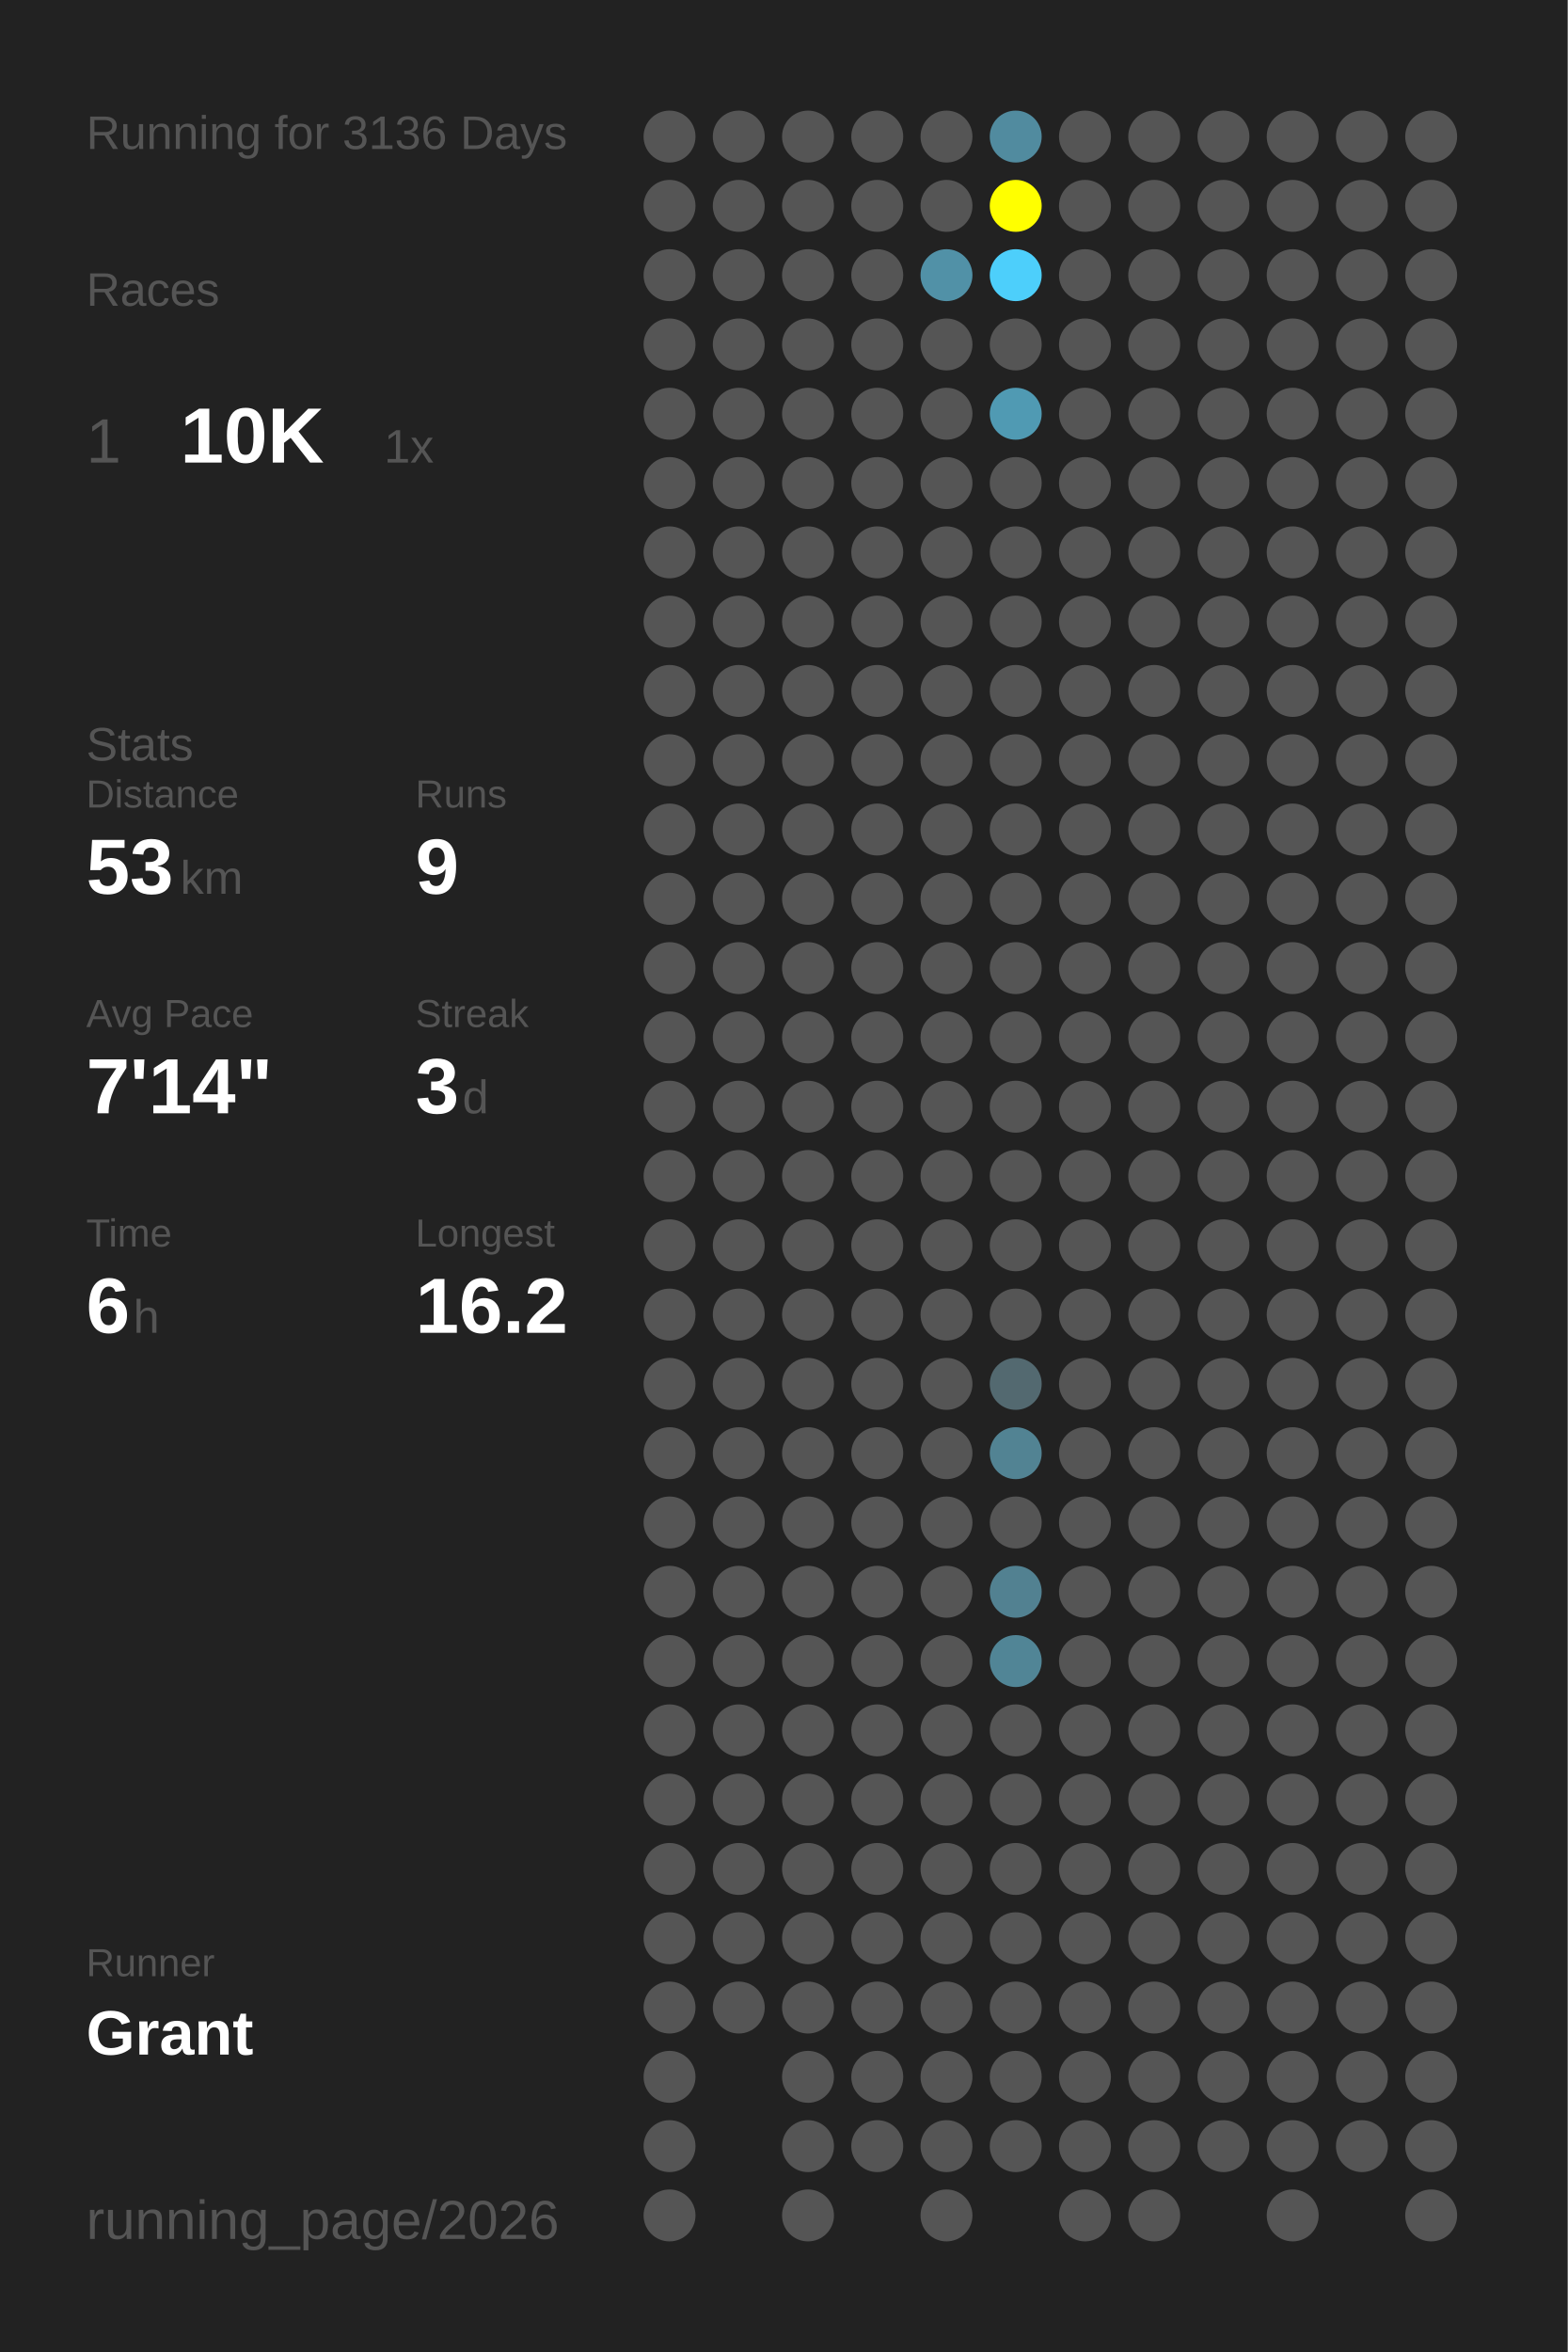
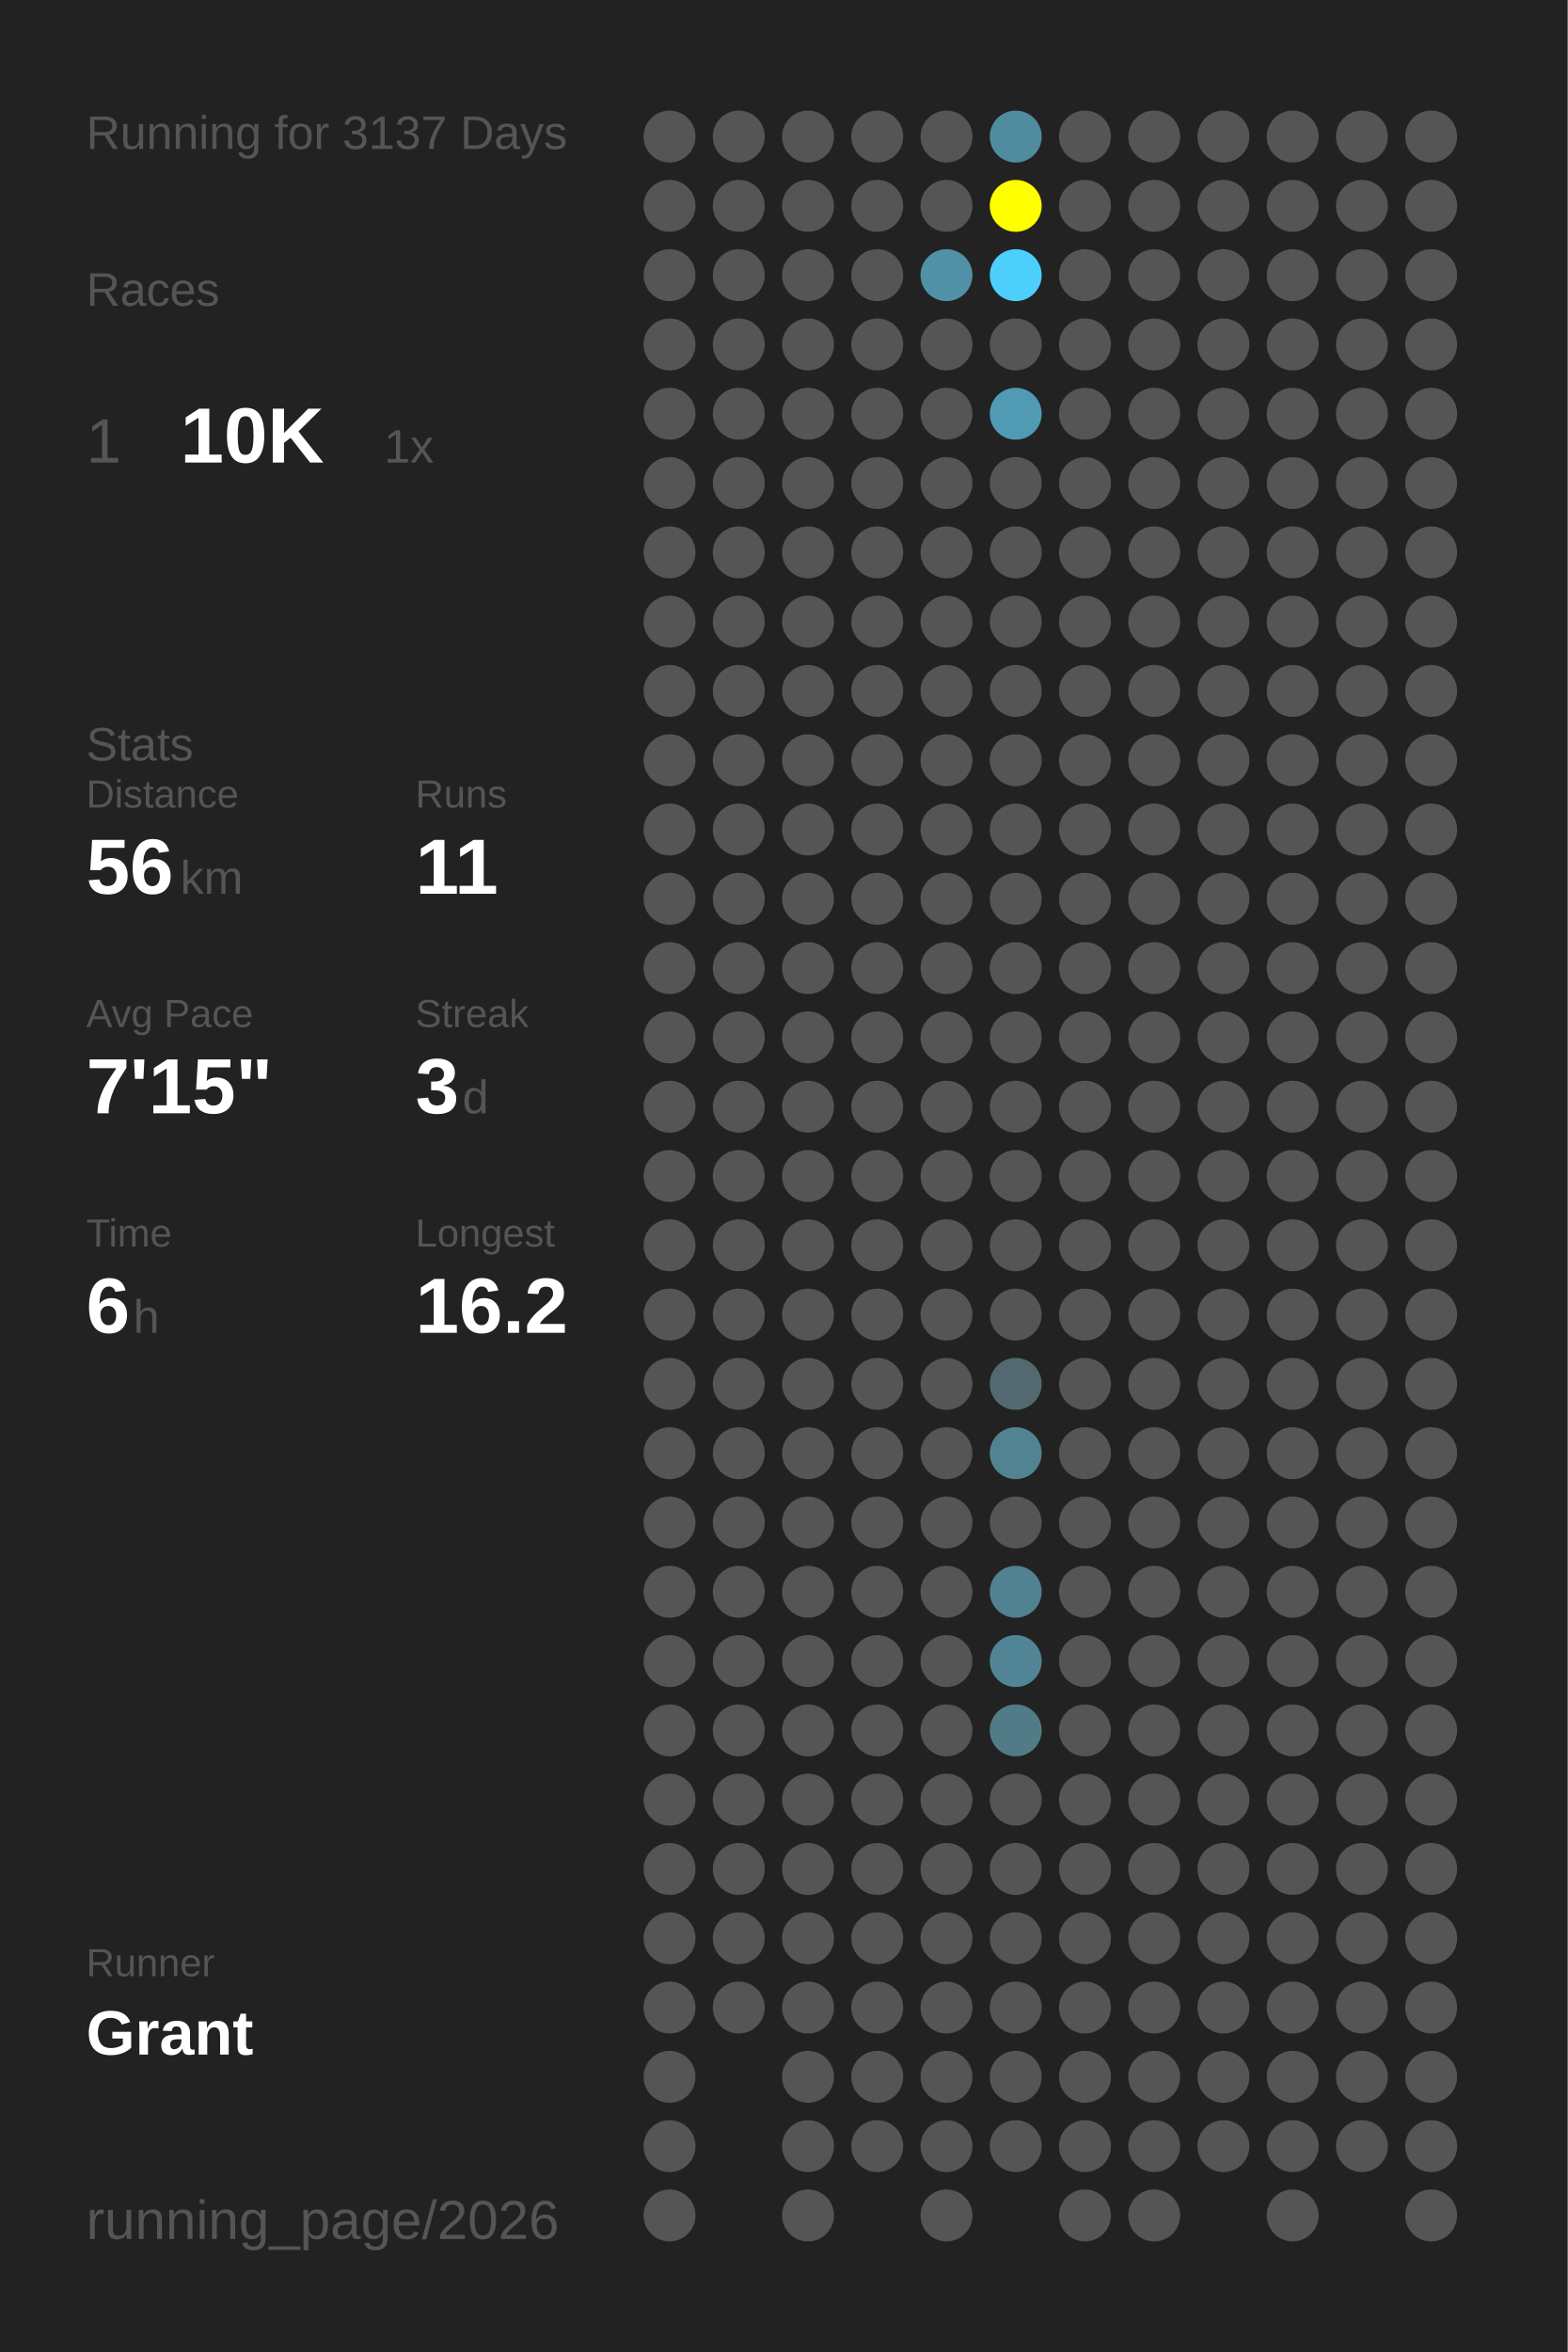
<svg xmlns="http://www.w3.org/2000/svg" baseProfile="full" height="300mm" version="1.1" viewBox="0,0,200,300" width="200mm">
  <defs />
  <rect fill="#222222" height="300" width="200" x="0" y="0" />
-   <text fill="#555555" style="font-size:6px; font-family:Arial;" x="11" y="19">Running for 3136 Days</text>
+   <text fill="#555555" style="font-size:6px; font-family:Arial;" x="11" y="19">Running for 3137 Days</text>
  <text fill="#555555" style="font-size:6px; font-family:Arial;" x="11" y="39">Races</text>
  <text fill="#555555" style="font-size:8px; font-family:Arial;" x="11" y="59">1</text>
  <text fill="#FFFFFF" style="font-size:10px; font-family:Arial; font-weight:bold;" x="23" y="59">10K</text>
  <text fill="#555555" style="font-size:6px; font-family:Arial;" x="49" y="59">1x</text>
  <text fill="#555555" style="font-size:6px; font-family:Arial;" x="11" y="97">Stats</text>
  <text fill="#555555" style="font-size:5px; font-family:Arial;" x="11" y="103">Distance</text>
-   <text fill="#FFFFFF" style="font-size:10px; font-family:Arial; font-weight:bold;" x="11" y="114">53</text>
+   <text fill="#FFFFFF" style="font-size:10px; font-family:Arial; font-weight:bold;" x="11" y="114">56</text>
  <text fill="#555555" style="font-size:6px; font-family:Arial;" x="23" y="114">km</text>
  <text fill="#555555" style="font-size:5px; font-family:Arial;" x="53" y="103">Runs</text>
-   <text fill="#FFFFFF" style="font-size:10px; font-family:Arial; font-weight:bold;" x="53" y="114">9</text>
+   <text fill="#FFFFFF" style="font-size:10px; font-family:Arial; font-weight:bold;" x="53" y="114">11</text>
  <text fill="#555555" style="font-size:5px; font-family:Arial;" x="11" y="131">Avg Pace</text>
-   <text fill="#FFFFFF" style="font-size:10px; font-family:Arial; font-weight:bold;" x="11" y="142">7'14"</text>
+   <text fill="#FFFFFF" style="font-size:10px; font-family:Arial; font-weight:bold;" x="11" y="142">7'15"</text>
  <text fill="#555555" style="font-size:5px; font-family:Arial;" x="53" y="131">Streak</text>
  <text fill="#FFFFFF" style="font-size:10px; font-family:Arial; font-weight:bold;" x="53" y="142">3</text>
  <text fill="#555555" style="font-size:6px; font-family:Arial;" x="59" y="142">d</text>
  <text fill="#555555" style="font-size:5px; font-family:Arial;" x="11" y="159">Time</text>
  <text fill="#FFFFFF" style="font-size:10px; font-family:Arial; font-weight:bold;" x="11" y="170">6</text>
  <text fill="#555555" style="font-size:6px; font-family:Arial;" x="17" y="170">h</text>
  <text fill="#555555" style="font-size:5px; font-family:Arial;" x="53" y="159">Longest</text>
  <text fill="#FFFFFF" style="font-size:10px; font-family:Arial; font-weight:bold;" x="53" y="170">16.2</text>
  <text fill="#555555" style="font-size:5px; font-family:Arial;" x="11" y="252.065">Runner</text>
  <text fill="#FFFFFF" style="font-size:8px; font-family:Arial; font-weight:bold;" x="11" y="262.065">Grant</text>
  <text fill="#555555" style="font-size:7px; font-family:Arial;" x="11" y="285.581">running_page/2026</text>
  <circle cx="85.417" cy="17.419" fill="#555555" r="3.312" />
  <circle cx="85.417" cy="26.258" fill="#555555" r="3.312" />
  <circle cx="85.417" cy="35.097" fill="#555555" r="3.312" />
  <circle cx="85.417" cy="43.935" fill="#555555" r="3.312" />
  <circle cx="85.417" cy="52.774" fill="#555555" r="3.312" />
  <circle cx="85.417" cy="61.613" fill="#555555" r="3.312" />
  <circle cx="85.417" cy="70.452" fill="#555555" r="3.312" />
  <circle cx="85.417" cy="79.29" fill="#555555" r="3.312" />
  <circle cx="85.417" cy="88.129" fill="#555555" r="3.312" />
  <circle cx="85.417" cy="96.968" fill="#555555" r="3.312" />
  <circle cx="85.417" cy="105.806" fill="#555555" r="3.312" />
  <circle cx="85.417" cy="114.645" fill="#555555" r="3.312" />
  <circle cx="85.417" cy="123.484" fill="#555555" r="3.312" />
  <circle cx="85.417" cy="132.323" fill="#555555" r="3.312" />
  <circle cx="85.417" cy="141.161" fill="#555555" r="3.312" />
  <circle cx="85.417" cy="150" fill="#555555" r="3.312" />
  <circle cx="85.417" cy="158.839" fill="#555555" r="3.312" />
  <circle cx="85.417" cy="167.677" fill="#555555" r="3.312" />
  <circle cx="85.417" cy="176.516" fill="#555555" r="3.312" />
  <circle cx="85.417" cy="185.355" fill="#555555" r="3.312" />
  <circle cx="85.417" cy="194.194" fill="#555555" r="3.312" />
  <circle cx="85.417" cy="203.032" fill="#555555" r="3.312" />
  <circle cx="85.417" cy="211.871" fill="#555555" r="3.312" />
  <circle cx="85.417" cy="220.71" fill="#555555" r="3.312" />
  <circle cx="85.417" cy="229.548" fill="#555555" r="3.312" />
  <circle cx="85.417" cy="238.387" fill="#555555" r="3.312" />
  <circle cx="85.417" cy="247.226" fill="#555555" r="3.312" />
  <circle cx="85.417" cy="256.065" fill="#555555" r="3.312" />
  <circle cx="85.417" cy="264.903" fill="#555555" r="3.312" />
  <circle cx="85.417" cy="273.742" fill="#555555" r="3.312" />
  <circle cx="85.417" cy="282.581" fill="#555555" r="3.312" />
  <circle cx="94.25" cy="17.419" fill="#555555" r="3.312" />
  <circle cx="94.25" cy="26.258" fill="#555555" r="3.312" />
  <circle cx="94.25" cy="35.097" fill="#555555" r="3.312" />
  <circle cx="94.25" cy="43.935" fill="#555555" r="3.312" />
  <circle cx="94.25" cy="52.774" fill="#555555" r="3.312" />
  <circle cx="94.25" cy="61.613" fill="#555555" r="3.312" />
  <circle cx="94.25" cy="70.452" fill="#555555" r="3.312" />
  <circle cx="94.25" cy="79.29" fill="#555555" r="3.312" />
  <circle cx="94.25" cy="88.129" fill="#555555" r="3.312" />
  <circle cx="94.25" cy="96.968" fill="#555555" r="3.312" />
  <circle cx="94.25" cy="105.806" fill="#555555" r="3.312" />
  <circle cx="94.25" cy="114.645" fill="#555555" r="3.312" />
  <circle cx="94.25" cy="123.484" fill="#555555" r="3.312" />
  <circle cx="94.25" cy="132.323" fill="#555555" r="3.312" />
  <circle cx="94.25" cy="141.161" fill="#555555" r="3.312" />
  <circle cx="94.25" cy="150" fill="#555555" r="3.312" />
  <circle cx="94.25" cy="158.839" fill="#555555" r="3.312" />
  <circle cx="94.25" cy="167.677" fill="#555555" r="3.312" />
  <circle cx="94.25" cy="176.516" fill="#555555" r="3.312" />
  <circle cx="94.25" cy="185.355" fill="#555555" r="3.312" />
  <circle cx="94.25" cy="194.194" fill="#555555" r="3.312" />
  <circle cx="94.25" cy="203.032" fill="#555555" r="3.312" />
  <circle cx="94.25" cy="211.871" fill="#555555" r="3.312" />
  <circle cx="94.25" cy="220.71" fill="#555555" r="3.312" />
  <circle cx="94.25" cy="229.548" fill="#555555" r="3.312" />
  <circle cx="94.25" cy="238.387" fill="#555555" r="3.312" />
  <circle cx="94.25" cy="247.226" fill="#555555" r="3.312" />
  <circle cx="94.25" cy="256.065" fill="#555555" r="3.312" />
  <circle cx="103.083" cy="17.419" fill="#555555" r="3.312" />
  <circle cx="103.083" cy="26.258" fill="#555555" r="3.312" />
  <circle cx="103.083" cy="35.097" fill="#555555" r="3.312" />
  <circle cx="103.083" cy="43.935" fill="#555555" r="3.312" />
  <circle cx="103.083" cy="52.774" fill="#555555" r="3.312" />
  <circle cx="103.083" cy="61.613" fill="#555555" r="3.312" />
  <circle cx="103.083" cy="70.452" fill="#555555" r="3.312" />
  <circle cx="103.083" cy="79.29" fill="#555555" r="3.312" />
  <circle cx="103.083" cy="88.129" fill="#555555" r="3.312" />
  <circle cx="103.083" cy="96.968" fill="#555555" r="3.312" />
  <circle cx="103.083" cy="105.806" fill="#555555" r="3.312" />
  <circle cx="103.083" cy="114.645" fill="#555555" r="3.312" />
  <circle cx="103.083" cy="123.484" fill="#555555" r="3.312" />
  <circle cx="103.083" cy="132.323" fill="#555555" r="3.312" />
  <circle cx="103.083" cy="141.161" fill="#555555" r="3.312" />
  <circle cx="103.083" cy="150" fill="#555555" r="3.312" />
  <circle cx="103.083" cy="158.839" fill="#555555" r="3.312" />
  <circle cx="103.083" cy="167.677" fill="#555555" r="3.312" />
  <circle cx="103.083" cy="176.516" fill="#555555" r="3.312" />
  <circle cx="103.083" cy="185.355" fill="#555555" r="3.312" />
  <circle cx="103.083" cy="194.194" fill="#555555" r="3.312" />
  <circle cx="103.083" cy="203.032" fill="#555555" r="3.312" />
  <circle cx="103.083" cy="211.871" fill="#555555" r="3.312" />
  <circle cx="103.083" cy="220.71" fill="#555555" r="3.312" />
  <circle cx="103.083" cy="229.548" fill="#555555" r="3.312" />
  <circle cx="103.083" cy="238.387" fill="#555555" r="3.312" />
  <circle cx="103.083" cy="247.226" fill="#555555" r="3.312" />
  <circle cx="103.083" cy="256.065" fill="#555555" r="3.312" />
  <circle cx="103.083" cy="264.903" fill="#555555" r="3.312" />
  <circle cx="103.083" cy="273.742" fill="#555555" r="3.312" />
  <circle cx="103.083" cy="282.581" fill="#555555" r="3.312" />
  <circle cx="111.917" cy="17.419" fill="#555555" r="3.312" />
  <circle cx="111.917" cy="26.258" fill="#555555" r="3.312" />
  <circle cx="111.917" cy="35.097" fill="#555555" r="3.312" />
  <circle cx="111.917" cy="43.935" fill="#555555" r="3.312" />
  <circle cx="111.917" cy="52.774" fill="#555555" r="3.312" />
  <circle cx="111.917" cy="61.613" fill="#555555" r="3.312" />
  <circle cx="111.917" cy="70.452" fill="#555555" r="3.312" />
  <circle cx="111.917" cy="79.29" fill="#555555" r="3.312" />
  <circle cx="111.917" cy="88.129" fill="#555555" r="3.312" />
  <circle cx="111.917" cy="96.968" fill="#555555" r="3.312" />
  <circle cx="111.917" cy="105.806" fill="#555555" r="3.312" />
  <circle cx="111.917" cy="114.645" fill="#555555" r="3.312" />
  <circle cx="111.917" cy="123.484" fill="#555555" r="3.312" />
  <circle cx="111.917" cy="132.323" fill="#555555" r="3.312" />
  <circle cx="111.917" cy="141.161" fill="#555555" r="3.312" />
  <circle cx="111.917" cy="150" fill="#555555" r="3.312" />
  <circle cx="111.917" cy="158.839" fill="#555555" r="3.312" />
  <circle cx="111.917" cy="167.677" fill="#555555" r="3.312" />
  <circle cx="111.917" cy="176.516" fill="#555555" r="3.312" />
  <circle cx="111.917" cy="185.355" fill="#555555" r="3.312" />
  <circle cx="111.917" cy="194.194" fill="#555555" r="3.312" />
  <circle cx="111.917" cy="203.032" fill="#555555" r="3.312" />
  <circle cx="111.917" cy="211.871" fill="#555555" r="3.312" />
  <circle cx="111.917" cy="220.71" fill="#555555" r="3.312" />
  <circle cx="111.917" cy="229.548" fill="#555555" r="3.312" />
  <circle cx="111.917" cy="238.387" fill="#555555" r="3.312" />
  <circle cx="111.917" cy="247.226" fill="#555555" r="3.312" />
  <circle cx="111.917" cy="256.065" fill="#555555" r="3.312" />
  <circle cx="111.917" cy="264.903" fill="#555555" r="3.312" />
  <circle cx="111.917" cy="273.742" fill="#555555" r="3.312" />
  <circle cx="120.75" cy="17.419" fill="#555555" r="3.312" />
  <circle cx="120.75" cy="26.258" fill="#555555" r="3.312" />
  <circle cx="120.75" cy="35.097" fill="#5191a7" r="3.312" />
  <circle cx="120.75" cy="43.935" fill="#555555" r="3.312" />
  <circle cx="120.75" cy="52.774" fill="#555555" r="3.312" />
  <circle cx="120.75" cy="61.613" fill="#555555" r="3.312" />
  <circle cx="120.75" cy="70.452" fill="#555555" r="3.312" />
  <circle cx="120.75" cy="79.29" fill="#555555" r="3.312" />
  <circle cx="120.75" cy="88.129" fill="#555555" r="3.312" />
  <circle cx="120.75" cy="96.968" fill="#555555" r="3.312" />
  <circle cx="120.75" cy="105.806" fill="#555555" r="3.312" />
  <circle cx="120.75" cy="114.645" fill="#555555" r="3.312" />
  <circle cx="120.75" cy="123.484" fill="#555555" r="3.312" />
  <circle cx="120.75" cy="132.323" fill="#555555" r="3.312" />
  <circle cx="120.75" cy="141.161" fill="#555555" r="3.312" />
  <circle cx="120.75" cy="150" fill="#555555" r="3.312" />
  <circle cx="120.75" cy="158.839" fill="#555555" r="3.312" />
  <circle cx="120.75" cy="167.677" fill="#555555" r="3.312" />
  <circle cx="120.75" cy="176.516" fill="#555555" r="3.312" />
  <circle cx="120.75" cy="185.355" fill="#555555" r="3.312" />
  <circle cx="120.75" cy="194.194" fill="#555555" r="3.312" />
  <circle cx="120.75" cy="203.032" fill="#555555" r="3.312" />
  <circle cx="120.75" cy="211.871" fill="#555555" r="3.312" />
  <circle cx="120.75" cy="220.71" fill="#555555" r="3.312" />
  <circle cx="120.75" cy="229.548" fill="#555555" r="3.312" />
  <circle cx="120.75" cy="238.387" fill="#555555" r="3.312" />
  <circle cx="120.75" cy="247.226" fill="#555555" r="3.312" />
  <circle cx="120.75" cy="256.065" fill="#555555" r="3.312" />
  <circle cx="120.75" cy="264.903" fill="#555555" r="3.312" />
  <circle cx="120.75" cy="273.742" fill="#555555" r="3.312" />
  <circle cx="120.75" cy="282.581" fill="#555555" r="3.312" />
  <circle cx="129.583" cy="17.419" fill="#518b9f" r="3.312" />
  <circle cx="129.583" cy="26.258" fill="#FFFF00" r="3.312" />
  <circle cx="129.583" cy="35.097" fill="#4dcffb" r="3.312" />
  <circle cx="129.583" cy="43.935" fill="#555555" r="3.312" />
  <circle cx="129.583" cy="52.774" fill="#509ab3" r="3.312" />
  <circle cx="129.583" cy="61.613" fill="#555555" r="3.312" />
  <circle cx="129.583" cy="70.452" fill="#555555" r="3.312" />
  <circle cx="129.583" cy="79.29" fill="#555555" r="3.312" />
  <circle cx="129.583" cy="88.129" fill="#555555" r="3.312" />
  <circle cx="129.583" cy="96.968" fill="#555555" r="3.312" />
  <circle cx="129.583" cy="105.806" fill="#555555" r="3.312" />
  <circle cx="129.583" cy="114.645" fill="#555555" r="3.312" />
  <circle cx="129.583" cy="123.484" fill="#555555" r="3.312" />
  <circle cx="129.583" cy="132.323" fill="#555555" r="3.312" />
  <circle cx="129.583" cy="141.161" fill="#555555" r="3.312" />
  <circle cx="129.583" cy="150" fill="#555555" r="3.312" />
  <circle cx="129.583" cy="158.839" fill="#555555" r="3.312" />
  <circle cx="129.583" cy="167.677" fill="#555555" r="3.312" />
  <circle cx="129.583" cy="176.516" fill="#536970" r="3.312" />
  <circle cx="129.583" cy="185.355" fill="#528393" r="3.312" />
  <circle cx="129.583" cy="194.194" fill="#555555" r="3.312" />
  <circle cx="129.583" cy="203.032" fill="#528191" r="3.312" />
  <circle cx="129.583" cy="211.871" fill="#518596" r="3.312" />
-   <circle cx="129.583" cy="220.71" fill="#555555" r="3.312" />
+   <circle cx="129.583" cy="220.71" fill="#527b88" r="3.312" />
  <circle cx="129.583" cy="229.548" fill="#555555" r="3.312" />
  <circle cx="129.583" cy="238.387" fill="#555555" r="3.312" />
  <circle cx="129.583" cy="247.226" fill="#555555" r="3.312" />
  <circle cx="129.583" cy="256.065" fill="#555555" r="3.312" />
  <circle cx="129.583" cy="264.903" fill="#555555" r="3.312" />
  <circle cx="129.583" cy="273.742" fill="#555555" r="3.312" />
  <circle cx="138.417" cy="17.419" fill="#555555" r="3.312" />
  <circle cx="138.417" cy="26.258" fill="#555555" r="3.312" />
  <circle cx="138.417" cy="35.097" fill="#555555" r="3.312" />
  <circle cx="138.417" cy="43.935" fill="#555555" r="3.312" />
  <circle cx="138.417" cy="52.774" fill="#555555" r="3.312" />
  <circle cx="138.417" cy="61.613" fill="#555555" r="3.312" />
  <circle cx="138.417" cy="70.452" fill="#555555" r="3.312" />
  <circle cx="138.417" cy="79.29" fill="#555555" r="3.312" />
  <circle cx="138.417" cy="88.129" fill="#555555" r="3.312" />
  <circle cx="138.417" cy="96.968" fill="#555555" r="3.312" />
  <circle cx="138.417" cy="105.806" fill="#555555" r="3.312" />
  <circle cx="138.417" cy="114.645" fill="#555555" r="3.312" />
  <circle cx="138.417" cy="123.484" fill="#555555" r="3.312" />
  <circle cx="138.417" cy="132.323" fill="#555555" r="3.312" />
  <circle cx="138.417" cy="141.161" fill="#555555" r="3.312" />
  <circle cx="138.417" cy="150" fill="#555555" r="3.312" />
  <circle cx="138.417" cy="158.839" fill="#555555" r="3.312" />
  <circle cx="138.417" cy="167.677" fill="#555555" r="3.312" />
  <circle cx="138.417" cy="176.516" fill="#555555" r="3.312" />
  <circle cx="138.417" cy="185.355" fill="#555555" r="3.312" />
  <circle cx="138.417" cy="194.194" fill="#555555" r="3.312" />
  <circle cx="138.417" cy="203.032" fill="#555555" r="3.312" />
  <circle cx="138.417" cy="211.871" fill="#555555" r="3.312" />
  <circle cx="138.417" cy="220.71" fill="#555555" r="3.312" />
  <circle cx="138.417" cy="229.548" fill="#555555" r="3.312" />
  <circle cx="138.417" cy="238.387" fill="#555555" r="3.312" />
  <circle cx="138.417" cy="247.226" fill="#555555" r="3.312" />
  <circle cx="138.417" cy="256.065" fill="#555555" r="3.312" />
  <circle cx="138.417" cy="264.903" fill="#555555" r="3.312" />
  <circle cx="138.417" cy="273.742" fill="#555555" r="3.312" />
  <circle cx="138.417" cy="282.581" fill="#555555" r="3.312" />
  <circle cx="147.25" cy="17.419" fill="#555555" r="3.312" />
  <circle cx="147.25" cy="26.258" fill="#555555" r="3.312" />
  <circle cx="147.25" cy="35.097" fill="#555555" r="3.312" />
  <circle cx="147.25" cy="43.935" fill="#555555" r="3.312" />
  <circle cx="147.25" cy="52.774" fill="#555555" r="3.312" />
  <circle cx="147.25" cy="61.613" fill="#555555" r="3.312" />
  <circle cx="147.25" cy="70.452" fill="#555555" r="3.312" />
  <circle cx="147.25" cy="79.29" fill="#555555" r="3.312" />
  <circle cx="147.25" cy="88.129" fill="#555555" r="3.312" />
  <circle cx="147.25" cy="96.968" fill="#555555" r="3.312" />
  <circle cx="147.25" cy="105.806" fill="#555555" r="3.312" />
  <circle cx="147.25" cy="114.645" fill="#555555" r="3.312" />
  <circle cx="147.25" cy="123.484" fill="#555555" r="3.312" />
  <circle cx="147.25" cy="132.323" fill="#555555" r="3.312" />
  <circle cx="147.25" cy="141.161" fill="#555555" r="3.312" />
  <circle cx="147.25" cy="150" fill="#555555" r="3.312" />
  <circle cx="147.25" cy="158.839" fill="#555555" r="3.312" />
  <circle cx="147.25" cy="167.677" fill="#555555" r="3.312" />
  <circle cx="147.25" cy="176.516" fill="#555555" r="3.312" />
  <circle cx="147.25" cy="185.355" fill="#555555" r="3.312" />
  <circle cx="147.25" cy="194.194" fill="#555555" r="3.312" />
  <circle cx="147.25" cy="203.032" fill="#555555" r="3.312" />
  <circle cx="147.25" cy="211.871" fill="#555555" r="3.312" />
  <circle cx="147.25" cy="220.71" fill="#555555" r="3.312" />
  <circle cx="147.25" cy="229.548" fill="#555555" r="3.312" />
  <circle cx="147.25" cy="238.387" fill="#555555" r="3.312" />
  <circle cx="147.25" cy="247.226" fill="#555555" r="3.312" />
  <circle cx="147.25" cy="256.065" fill="#555555" r="3.312" />
  <circle cx="147.25" cy="264.903" fill="#555555" r="3.312" />
  <circle cx="147.25" cy="273.742" fill="#555555" r="3.312" />
  <circle cx="147.25" cy="282.581" fill="#555555" r="3.312" />
  <circle cx="156.083" cy="17.419" fill="#555555" r="3.312" />
  <circle cx="156.083" cy="26.258" fill="#555555" r="3.312" />
  <circle cx="156.083" cy="35.097" fill="#555555" r="3.312" />
  <circle cx="156.083" cy="43.935" fill="#555555" r="3.312" />
  <circle cx="156.083" cy="52.774" fill="#555555" r="3.312" />
  <circle cx="156.083" cy="61.613" fill="#555555" r="3.312" />
  <circle cx="156.083" cy="70.452" fill="#555555" r="3.312" />
  <circle cx="156.083" cy="79.29" fill="#555555" r="3.312" />
  <circle cx="156.083" cy="88.129" fill="#555555" r="3.312" />
  <circle cx="156.083" cy="96.968" fill="#555555" r="3.312" />
  <circle cx="156.083" cy="105.806" fill="#555555" r="3.312" />
  <circle cx="156.083" cy="114.645" fill="#555555" r="3.312" />
  <circle cx="156.083" cy="123.484" fill="#555555" r="3.312" />
  <circle cx="156.083" cy="132.323" fill="#555555" r="3.312" />
  <circle cx="156.083" cy="141.161" fill="#555555" r="3.312" />
  <circle cx="156.083" cy="150" fill="#555555" r="3.312" />
  <circle cx="156.083" cy="158.839" fill="#555555" r="3.312" />
  <circle cx="156.083" cy="167.677" fill="#555555" r="3.312" />
  <circle cx="156.083" cy="176.516" fill="#555555" r="3.312" />
  <circle cx="156.083" cy="185.355" fill="#555555" r="3.312" />
  <circle cx="156.083" cy="194.194" fill="#555555" r="3.312" />
  <circle cx="156.083" cy="203.032" fill="#555555" r="3.312" />
  <circle cx="156.083" cy="211.871" fill="#555555" r="3.312" />
  <circle cx="156.083" cy="220.71" fill="#555555" r="3.312" />
  <circle cx="156.083" cy="229.548" fill="#555555" r="3.312" />
  <circle cx="156.083" cy="238.387" fill="#555555" r="3.312" />
  <circle cx="156.083" cy="247.226" fill="#555555" r="3.312" />
  <circle cx="156.083" cy="256.065" fill="#555555" r="3.312" />
  <circle cx="156.083" cy="264.903" fill="#555555" r="3.312" />
  <circle cx="156.083" cy="273.742" fill="#555555" r="3.312" />
  <circle cx="164.917" cy="17.419" fill="#555555" r="3.312" />
  <circle cx="164.917" cy="26.258" fill="#555555" r="3.312" />
  <circle cx="164.917" cy="35.097" fill="#555555" r="3.312" />
  <circle cx="164.917" cy="43.935" fill="#555555" r="3.312" />
  <circle cx="164.917" cy="52.774" fill="#555555" r="3.312" />
  <circle cx="164.917" cy="61.613" fill="#555555" r="3.312" />
  <circle cx="164.917" cy="70.452" fill="#555555" r="3.312" />
  <circle cx="164.917" cy="79.29" fill="#555555" r="3.312" />
  <circle cx="164.917" cy="88.129" fill="#555555" r="3.312" />
  <circle cx="164.917" cy="96.968" fill="#555555" r="3.312" />
  <circle cx="164.917" cy="105.806" fill="#555555" r="3.312" />
  <circle cx="164.917" cy="114.645" fill="#555555" r="3.312" />
  <circle cx="164.917" cy="123.484" fill="#555555" r="3.312" />
  <circle cx="164.917" cy="132.323" fill="#555555" r="3.312" />
  <circle cx="164.917" cy="141.161" fill="#555555" r="3.312" />
  <circle cx="164.917" cy="150" fill="#555555" r="3.312" />
  <circle cx="164.917" cy="158.839" fill="#555555" r="3.312" />
  <circle cx="164.917" cy="167.677" fill="#555555" r="3.312" />
  <circle cx="164.917" cy="176.516" fill="#555555" r="3.312" />
  <circle cx="164.917" cy="185.355" fill="#555555" r="3.312" />
  <circle cx="164.917" cy="194.194" fill="#555555" r="3.312" />
  <circle cx="164.917" cy="203.032" fill="#555555" r="3.312" />
  <circle cx="164.917" cy="211.871" fill="#555555" r="3.312" />
  <circle cx="164.917" cy="220.71" fill="#555555" r="3.312" />
  <circle cx="164.917" cy="229.548" fill="#555555" r="3.312" />
  <circle cx="164.917" cy="238.387" fill="#555555" r="3.312" />
  <circle cx="164.917" cy="247.226" fill="#555555" r="3.312" />
  <circle cx="164.917" cy="256.065" fill="#555555" r="3.312" />
  <circle cx="164.917" cy="264.903" fill="#555555" r="3.312" />
  <circle cx="164.917" cy="273.742" fill="#555555" r="3.312" />
  <circle cx="164.917" cy="282.581" fill="#555555" r="3.312" />
  <circle cx="173.75" cy="17.419" fill="#555555" r="3.312" />
  <circle cx="173.75" cy="26.258" fill="#555555" r="3.312" />
  <circle cx="173.75" cy="35.097" fill="#555555" r="3.312" />
  <circle cx="173.75" cy="43.935" fill="#555555" r="3.312" />
  <circle cx="173.75" cy="52.774" fill="#555555" r="3.312" />
  <circle cx="173.75" cy="61.613" fill="#555555" r="3.312" />
  <circle cx="173.75" cy="70.452" fill="#555555" r="3.312" />
  <circle cx="173.75" cy="79.29" fill="#555555" r="3.312" />
  <circle cx="173.75" cy="88.129" fill="#555555" r="3.312" />
  <circle cx="173.75" cy="96.968" fill="#555555" r="3.312" />
  <circle cx="173.75" cy="105.806" fill="#555555" r="3.312" />
  <circle cx="173.75" cy="114.645" fill="#555555" r="3.312" />
  <circle cx="173.75" cy="123.484" fill="#555555" r="3.312" />
  <circle cx="173.75" cy="132.323" fill="#555555" r="3.312" />
  <circle cx="173.75" cy="141.161" fill="#555555" r="3.312" />
  <circle cx="173.75" cy="150" fill="#555555" r="3.312" />
  <circle cx="173.75" cy="158.839" fill="#555555" r="3.312" />
  <circle cx="173.75" cy="167.677" fill="#555555" r="3.312" />
  <circle cx="173.75" cy="176.516" fill="#555555" r="3.312" />
  <circle cx="173.75" cy="185.355" fill="#555555" r="3.312" />
  <circle cx="173.75" cy="194.194" fill="#555555" r="3.312" />
  <circle cx="173.75" cy="203.032" fill="#555555" r="3.312" />
  <circle cx="173.75" cy="211.871" fill="#555555" r="3.312" />
  <circle cx="173.75" cy="220.71" fill="#555555" r="3.312" />
  <circle cx="173.75" cy="229.548" fill="#555555" r="3.312" />
  <circle cx="173.75" cy="238.387" fill="#555555" r="3.312" />
  <circle cx="173.75" cy="247.226" fill="#555555" r="3.312" />
  <circle cx="173.75" cy="256.065" fill="#555555" r="3.312" />
  <circle cx="173.75" cy="264.903" fill="#555555" r="3.312" />
  <circle cx="173.75" cy="273.742" fill="#555555" r="3.312" />
  <circle cx="182.583" cy="17.419" fill="#555555" r="3.312" />
  <circle cx="182.583" cy="26.258" fill="#555555" r="3.312" />
  <circle cx="182.583" cy="35.097" fill="#555555" r="3.312" />
  <circle cx="182.583" cy="43.935" fill="#555555" r="3.312" />
  <circle cx="182.583" cy="52.774" fill="#555555" r="3.312" />
  <circle cx="182.583" cy="61.613" fill="#555555" r="3.312" />
  <circle cx="182.583" cy="70.452" fill="#555555" r="3.312" />
  <circle cx="182.583" cy="79.29" fill="#555555" r="3.312" />
  <circle cx="182.583" cy="88.129" fill="#555555" r="3.312" />
  <circle cx="182.583" cy="96.968" fill="#555555" r="3.312" />
  <circle cx="182.583" cy="105.806" fill="#555555" r="3.312" />
  <circle cx="182.583" cy="114.645" fill="#555555" r="3.312" />
  <circle cx="182.583" cy="123.484" fill="#555555" r="3.312" />
  <circle cx="182.583" cy="132.323" fill="#555555" r="3.312" />
  <circle cx="182.583" cy="141.161" fill="#555555" r="3.312" />
  <circle cx="182.583" cy="150" fill="#555555" r="3.312" />
  <circle cx="182.583" cy="158.839" fill="#555555" r="3.312" />
  <circle cx="182.583" cy="167.677" fill="#555555" r="3.312" />
  <circle cx="182.583" cy="176.516" fill="#555555" r="3.312" />
  <circle cx="182.583" cy="185.355" fill="#555555" r="3.312" />
  <circle cx="182.583" cy="194.194" fill="#555555" r="3.312" />
  <circle cx="182.583" cy="203.032" fill="#555555" r="3.312" />
  <circle cx="182.583" cy="211.871" fill="#555555" r="3.312" />
  <circle cx="182.583" cy="220.71" fill="#555555" r="3.312" />
  <circle cx="182.583" cy="229.548" fill="#555555" r="3.312" />
  <circle cx="182.583" cy="238.387" fill="#555555" r="3.312" />
  <circle cx="182.583" cy="247.226" fill="#555555" r="3.312" />
  <circle cx="182.583" cy="256.065" fill="#555555" r="3.312" />
  <circle cx="182.583" cy="264.903" fill="#555555" r="3.312" />
  <circle cx="182.583" cy="273.742" fill="#555555" r="3.312" />
  <circle cx="182.583" cy="282.581" fill="#555555" r="3.312" />
</svg>
